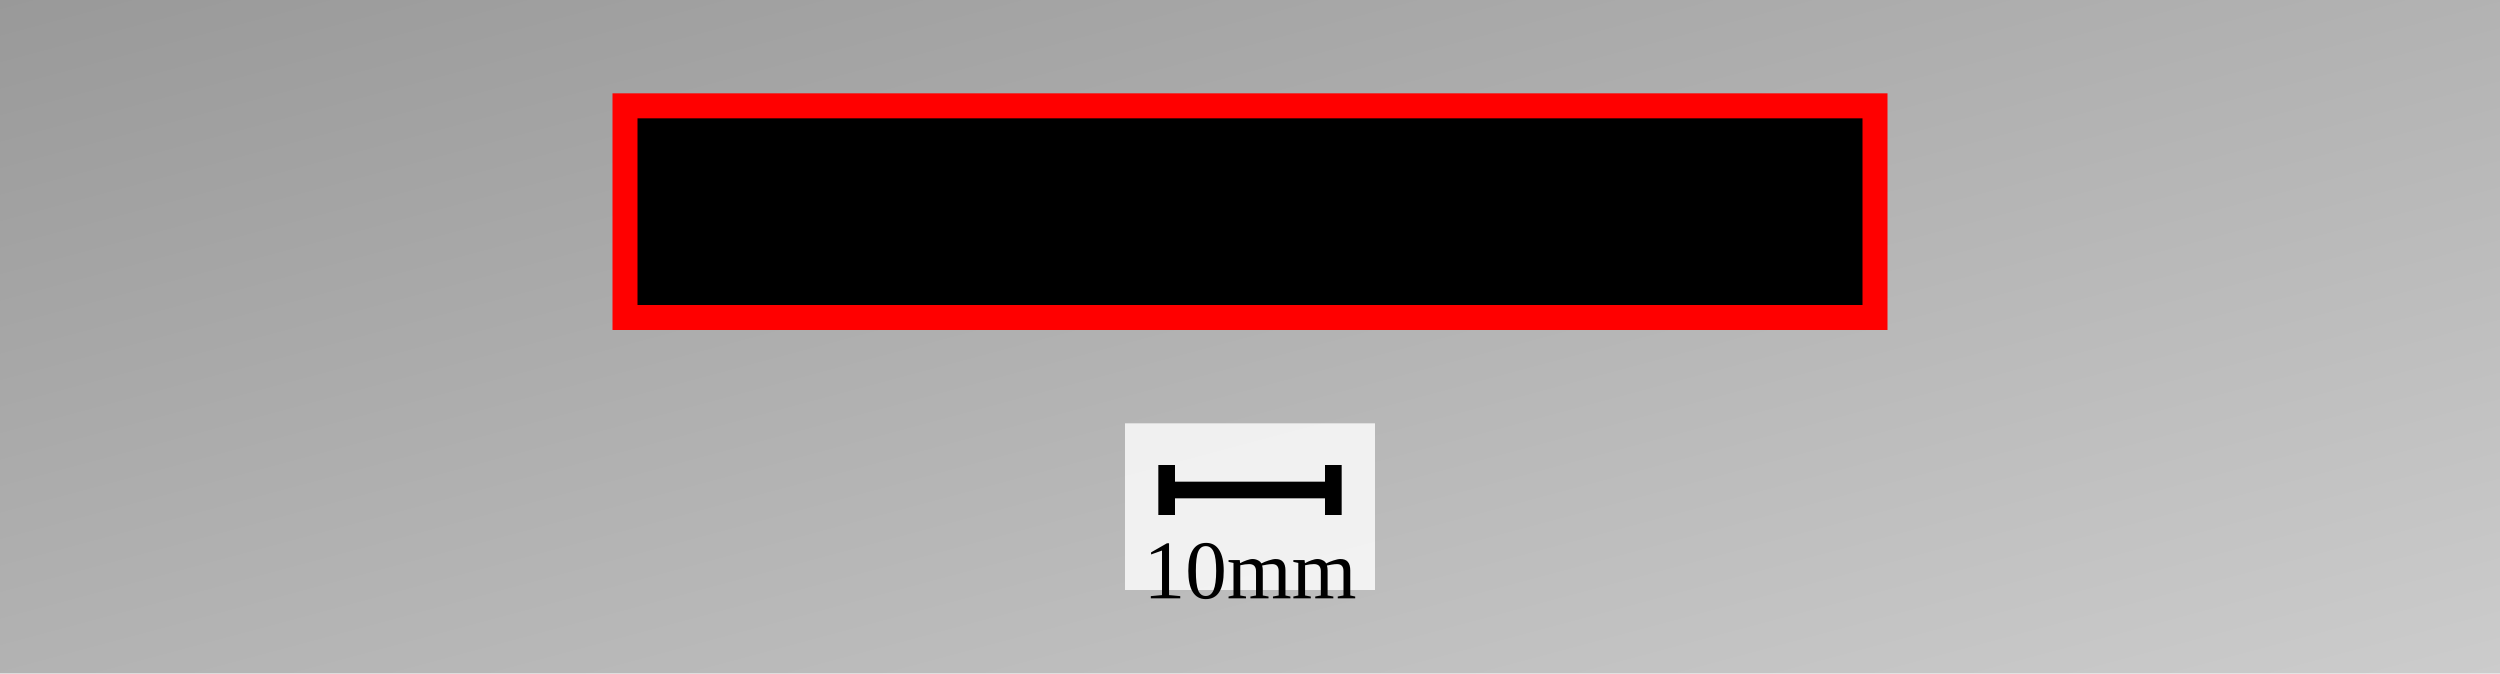
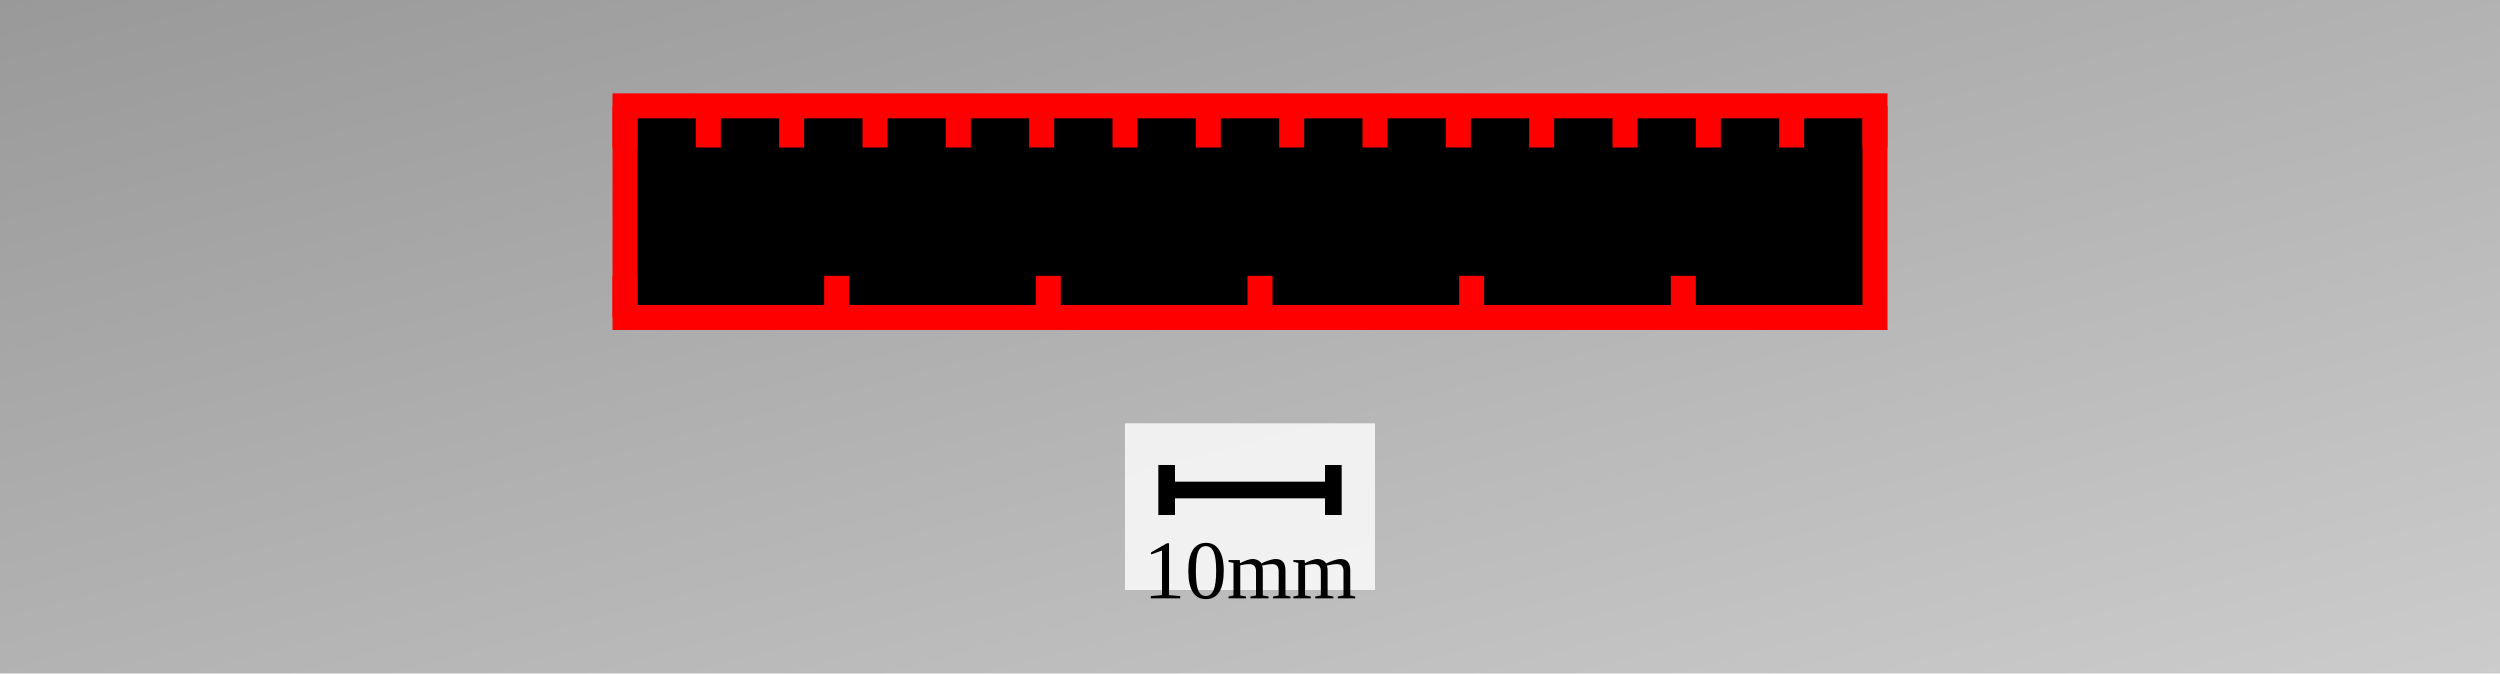
<svg xmlns="http://www.w3.org/2000/svg" width="300" height="80.8">
  <defs>
    <linearGradient id="bgGradient" x1="0%" y1="0%" x2="100%" y2="100%">
      <stop offset="0%" stop-color="#999999" />
      <stop offset="100%" stop-color="#CCCCCC" />
    </linearGradient>
  </defs>
  <rect x="0" y="0" width="300" height="80.8" fill="url(#bgGradient)" />
  <rect x="75" y="12.7" width="150" height="25.4" fill="black" style="stroke-width:3;stroke:red" />
  <g>
+     <g>
+       <line x1="75" y1="12.7" x2="75" y2="17.7" stroke="red" stroke-width="3" />
+       <line x1="85" y1="12.7" x2="85" y2="17.7" stroke="red" stroke-width="3" />
+       <line x1="95" y1="12.7" x2="95" y2="17.7" stroke="red" stroke-width="3" />
+       <line x1="105" y1="12.7" x2="105" y2="17.7" stroke="red" stroke-width="3" />
+       <line x1="115" y1="12.7" x2="115" y2="17.7" stroke="red" stroke-width="3" />
+       <line x1="125" y1="12.7" x2="125" y2="17.7" stroke="red" stroke-width="3" />
+       <line x1="135" y1="12.7" x2="135" y2="17.7" stroke="red" stroke-width="3" />
+       <line x1="145" y1="12.7" x2="145" y2="17.7" stroke="red" stroke-width="3" />
+       <line x1="155" y1="12.7" x2="155" y2="17.7" stroke="red" stroke-width="3" />
+       <line x1="165" y1="12.7" x2="165" y2="17.7" stroke="red" stroke-width="3" />
+       <line x1="175" y1="12.7" x2="175" y2="17.7" stroke="red" stroke-width="3" />
+       <line x1="185" y1="12.7" x2="185" y2="17.7" stroke="red" stroke-width="3" />
+       <line x1="195" y1="12.7" x2="195" y2="17.7" stroke="red" stroke-width="3" />
+       <line x1="205" y1="12.7" x2="205" y2="17.7" stroke="red" stroke-width="3" />
+       <line x1="215" y1="12.7" x2="215" y2="17.7" stroke="red" stroke-width="3" />
+       <line x1="225" y1="12.7" x2="225" y2="17.7" stroke="red" stroke-width="3" />
+     </g>
+     <g>
+       <line x1="75" y1="38.1" x2="75" y2="33.1" stroke="red" stroke-width="3" />
+       <line x1="100.4" y1="38.1" x2="100.4" y2="33.1" stroke="red" stroke-width="3" />
+       <line x1="125.8" y1="38.1" x2="125.8" y2="33.1" stroke="red" stroke-width="3" />
+       <line x1="151.2" y1="38.1" x2="151.2" y2="33.1" stroke="red" stroke-width="3" />
+       <line x1="176.6" y1="38.1" x2="176.6" y2="33.1" stroke="red" stroke-width="3" />
+       <line x1="202" y1="38.1" x2="202" y2="33.1" stroke="red" stroke-width="3" />
+     </g>
+   </g>
+   <g>
    <rect x="135" y="50.8" width="30" height="20" fill="white" opacity="0.8" />
    <line x1="140" y1="58.8" x2="160" y2="58.8" stroke="black" stroke-width="2" />
    <line x1="140" y1="55.8" x2="140" y2="61.8" stroke="black" stroke-width="2" />
    <line x1="160" y1="55.8" x2="160" y2="61.8" stroke="black" stroke-width="2" />
    <text x="150" y="71.8" text-anchor="middle" font-size="10" fill="black">10mm</text>
  </g>
</svg>
